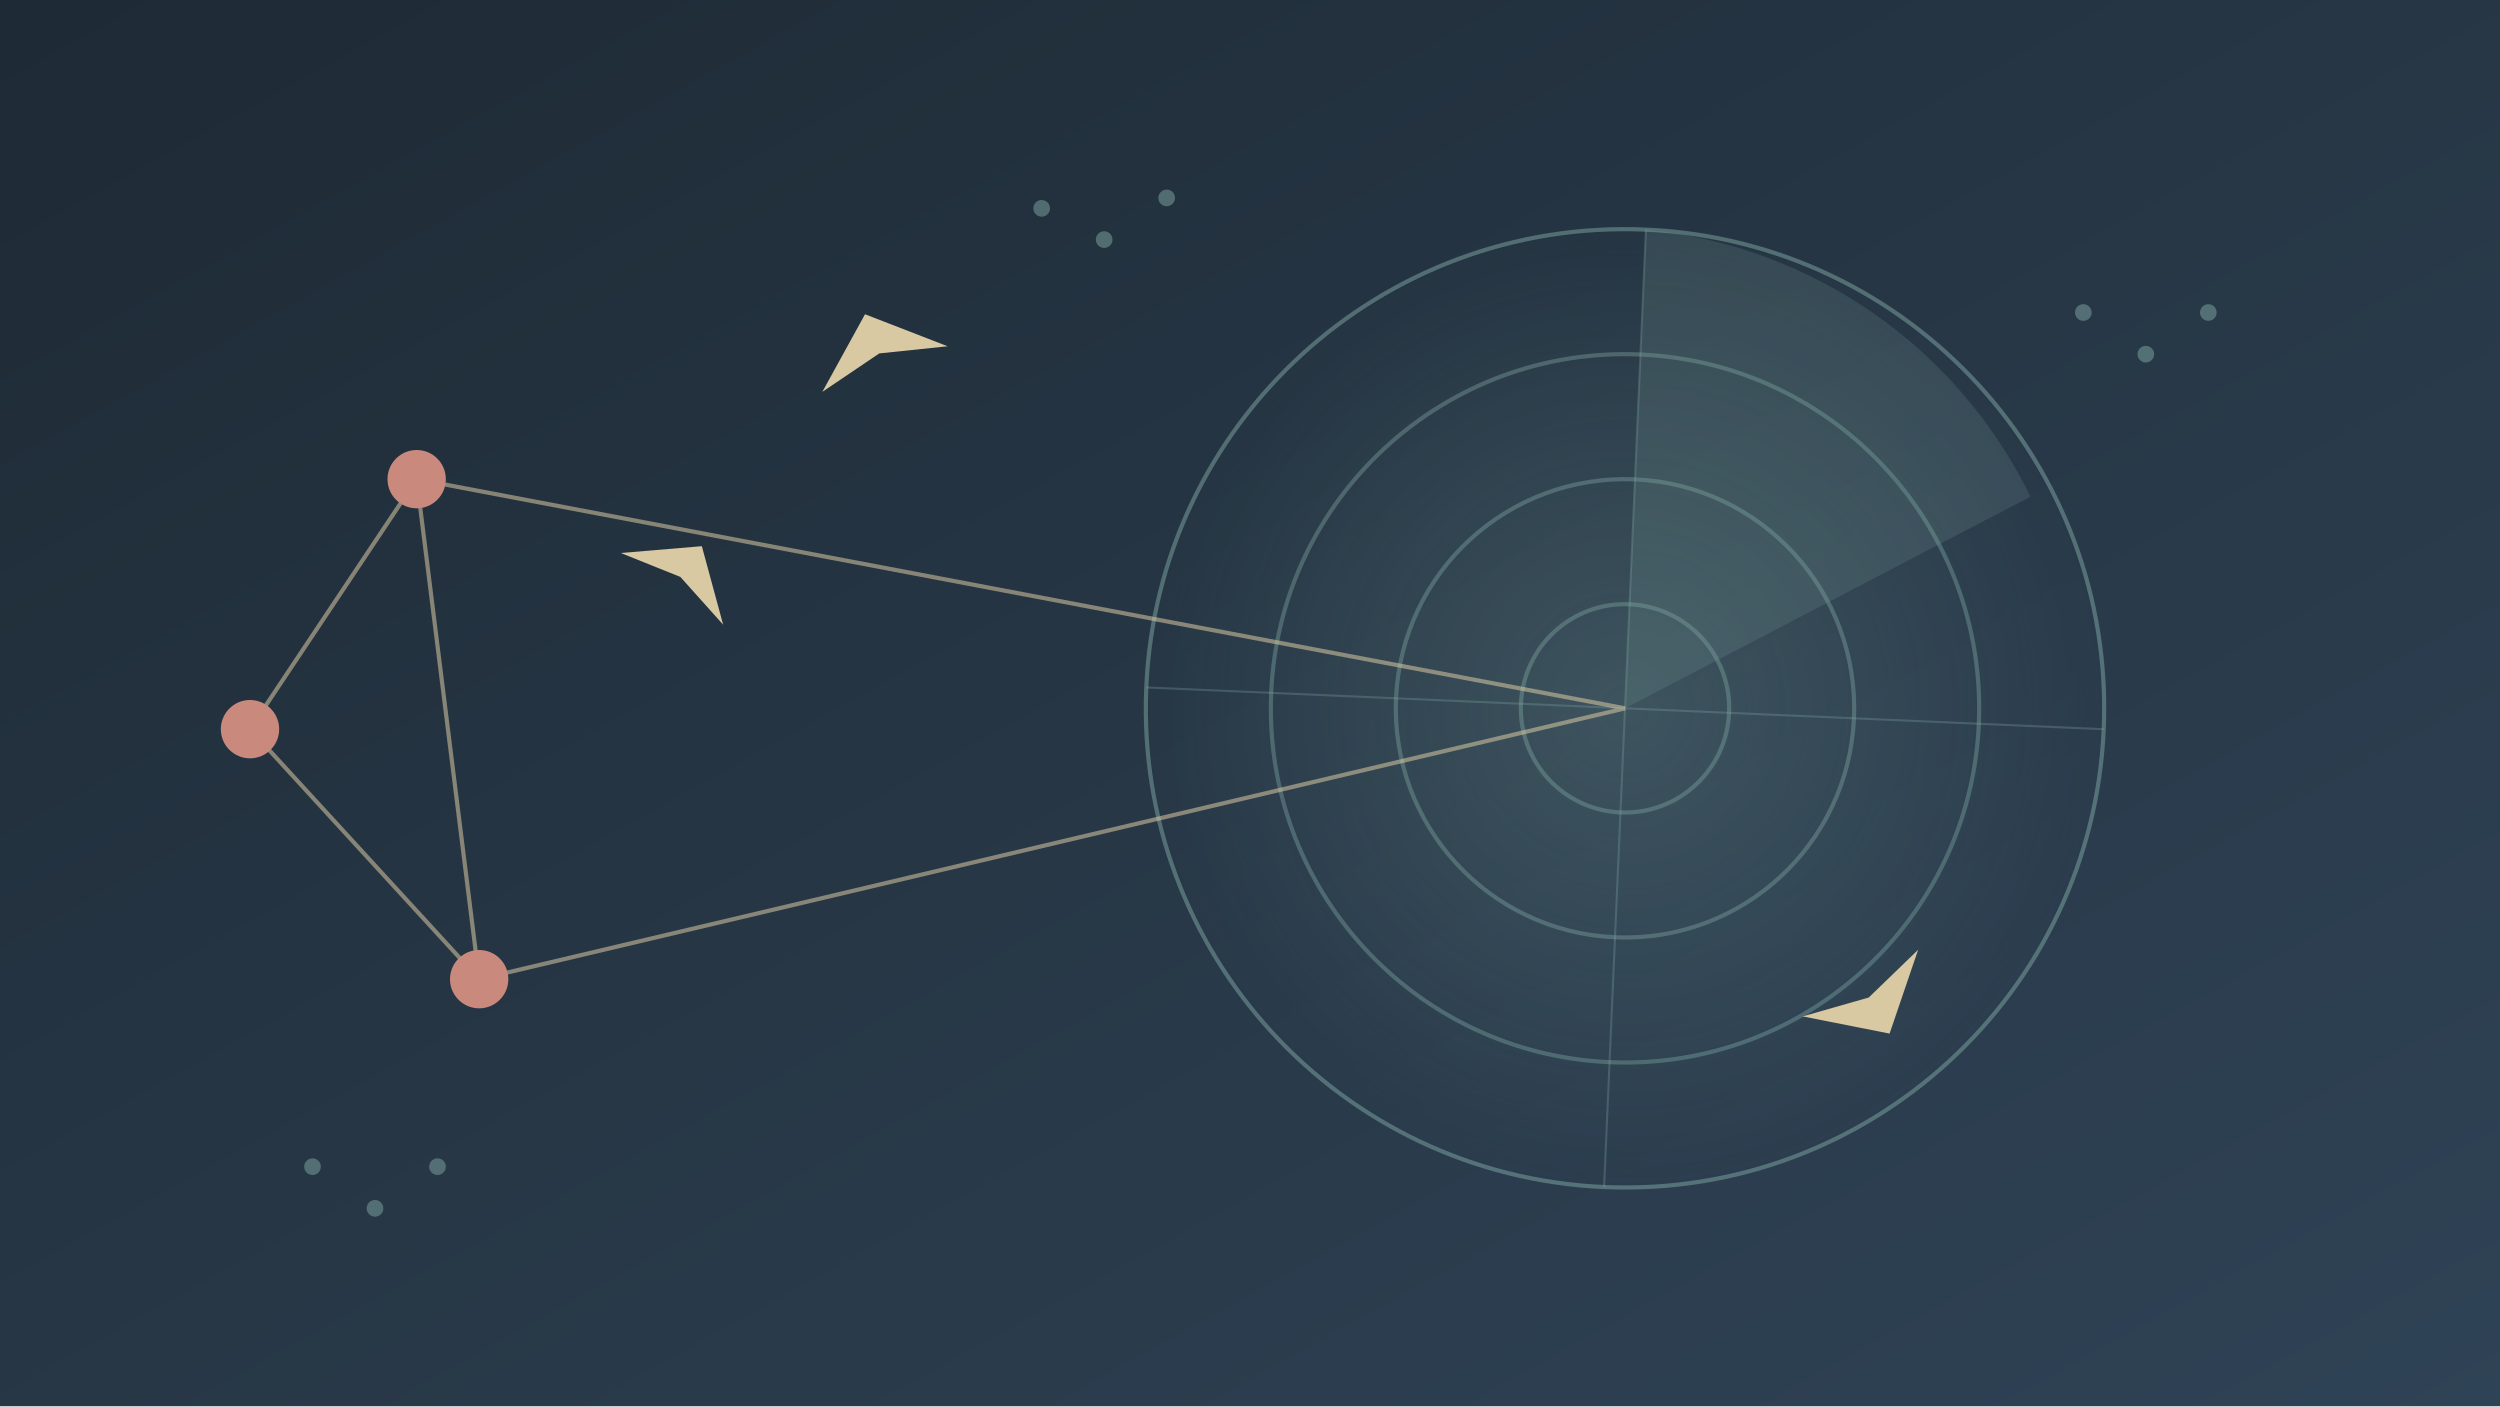
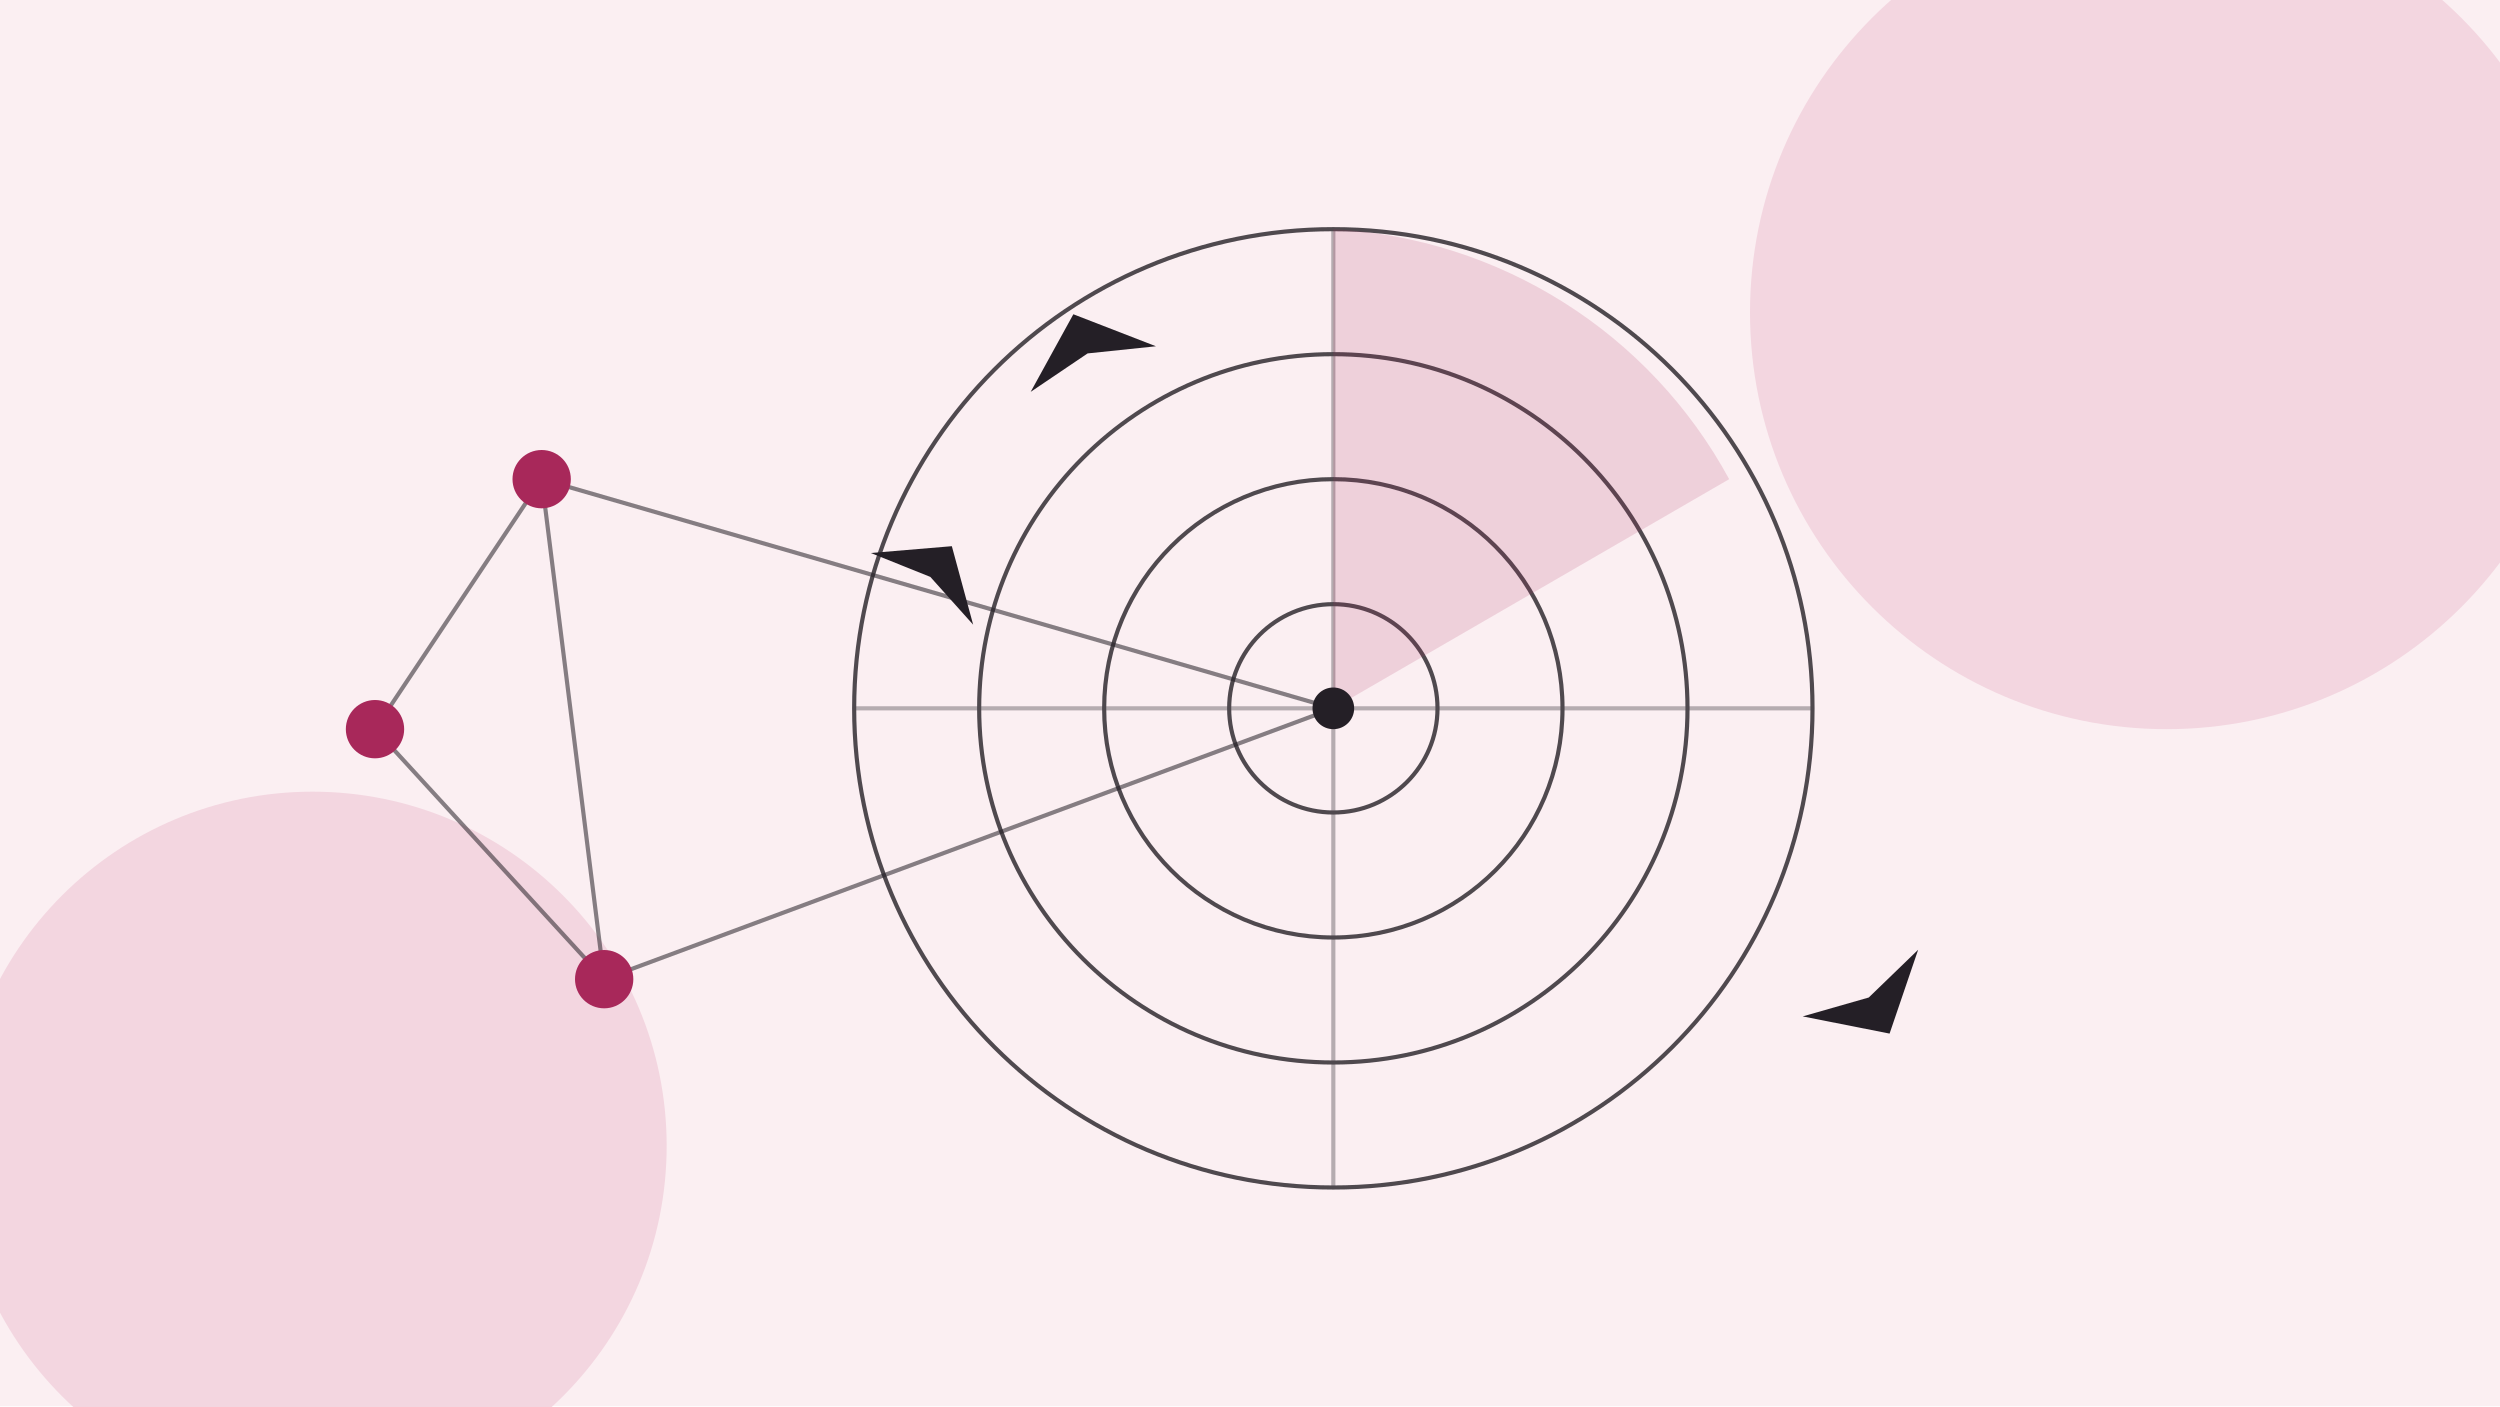
<svg xmlns="http://www.w3.org/2000/svg" width="800" height="450" viewBox="0 0 1200 675">
-   <defs>
-     <linearGradient id="bgGrad3" x1="0%" y1="0%" x2="100%" y2="100%">
-       <stop offset="0%" stop-color="#1e2a35" />
-       <stop offset="100%" stop-color="#2f4356" />
-     </linearGradient>
-     <radialGradient id="radarGlow" cx="50%" cy="50%" r="50%">
-       <stop offset="0%" stop-color="#7fa8a3" stop-opacity="0.25" />
-       <stop offset="100%" stop-color="#7fa8a3" stop-opacity="0" />
-     </radialGradient>
-   </defs>
-   <rect x="0" y="0" width="1200" height="675" fill="url(#bgGrad3)" />
-   <g transform="rotate(2.5 780 340)">
-     <circle cx="780" cy="340" r="230" fill="url(#radarGlow)" />
-     <circle cx="780" cy="340" r="230" fill="none" stroke="#7fa8a3" stroke-width="2" opacity="0.5" />
-     <circle cx="780" cy="340" r="170" fill="none" stroke="#7fa8a3" stroke-width="2" opacity="0.4" />
-     <circle cx="780" cy="340" r="110" fill="none" stroke="#7fa8a3" stroke-width="2" opacity="0.4" />
-     <circle cx="780" cy="340" r="50" fill="none" stroke="#7fa8a3" stroke-width="2" opacity="0.4" />
-     <line x1="550" y1="340" x2="1010" y2="340" stroke="#7fa8a3" stroke-width="1" opacity="0.3" />
-     <line x1="780" y1="110" x2="780" y2="570" stroke="#7fa8a3" stroke-width="1" opacity="0.3" />
-     <path d="M780 340 L780 110 A230 230 0 0 1 970 230 Z" fill="#7fa8a3" opacity="0.18" />
+   <rect width="1200" height="675" fill="#FBEFF2" />
+   <circle cx="1040" cy="150" r="200" fill="#F3D6E0" />
+   <circle cx="150" cy="550" r="170" fill="#F3D6E0" />
+   <g stroke="#241F26" stroke-width="2" fill="none" opacity="0.8">
+     <circle cx="640" cy="340" r="230" />
+     <circle cx="640" cy="340" r="170" />
+     <circle cx="640" cy="340" r="110" />
+     <circle cx="640" cy="340" r="50" />
+     <line x1="410" y1="340" x2="870" y2="340" opacity="0.4" />
+     <line x1="640" y1="110" x2="640" y2="570" opacity="0.4" />
  </g>
-   <g stroke="#d8c9a3" stroke-width="2" opacity="0.55">
-     <line x1="200" y1="230" x2="780" y2="340" />
-     <line x1="230" y1="470" x2="780" y2="340" />
-     <line x1="200" y1="230" x2="230" y2="470" />
-     <line x1="120" y1="350" x2="200" y2="230" />
-     <line x1="120" y1="350" x2="230" y2="470" />
+   <path d="M640 340 L640 110 A230 230 0 0 1 830 230 Z" fill="#A8285A" opacity="0.16" />
+   <g stroke="#241F26" stroke-width="2" opacity="0.55">
+     <line x1="260" y1="230" x2="640" y2="340" />
+     <line x1="290" y1="470" x2="640" y2="340" />
+     <line x1="260" y1="230" x2="290" y2="470" />
+     <line x1="180" y1="350" x2="260" y2="230" />
+     <line x1="180" y1="350" x2="290" y2="470" />
  </g>
-   <g fill="#c98a7d">
-     <circle cx="200" cy="230" r="14" />
-     <circle cx="230" cy="470" r="14" />
-     <circle cx="120" cy="350" r="14" />
+   <g fill="#A8285A">
+     <circle cx="260" cy="230" r="14" />
+     <circle cx="290" cy="470" r="14" />
+     <circle cx="180" cy="350" r="14" />
  </g>
-   <g fill="#d8c9a3">
-     <polygon points="330,260 300,285 330,278 360,285" transform="rotate(35 330 272)" />
-     <polygon points="420,150 388,178 420,170 452,178" transform="rotate(-20 420 164)" />
+   <circle cx="640" cy="340" r="10" fill="#241F26" />
+   <g fill="#241F26">
+     <polygon points="450,260 420,285 450,278 480,285" transform="rotate(35 450 272)" />
+     <polygon points="520,150 488,178 520,170 552,178" transform="rotate(-20 520 164)" />
    <polygon points="900,470 868,498 900,490 932,498" transform="rotate(150 900 484)" />
  </g>
-   <g fill="#7fa8a3" opacity="0.5">
-     <circle cx="500" cy="100" r="4" />
-     <circle cx="530" cy="115" r="4" />
-     <circle cx="560" cy="95" r="4" />
-     <circle cx="1000" cy="150" r="4" />
-     <circle cx="1030" cy="170" r="4" />
-     <circle cx="1060" cy="150" r="4" />
-     <circle cx="150" cy="560" r="4" />
-     <circle cx="180" cy="580" r="4" />
-     <circle cx="210" cy="560" r="4" />
-   </g>
</svg>
